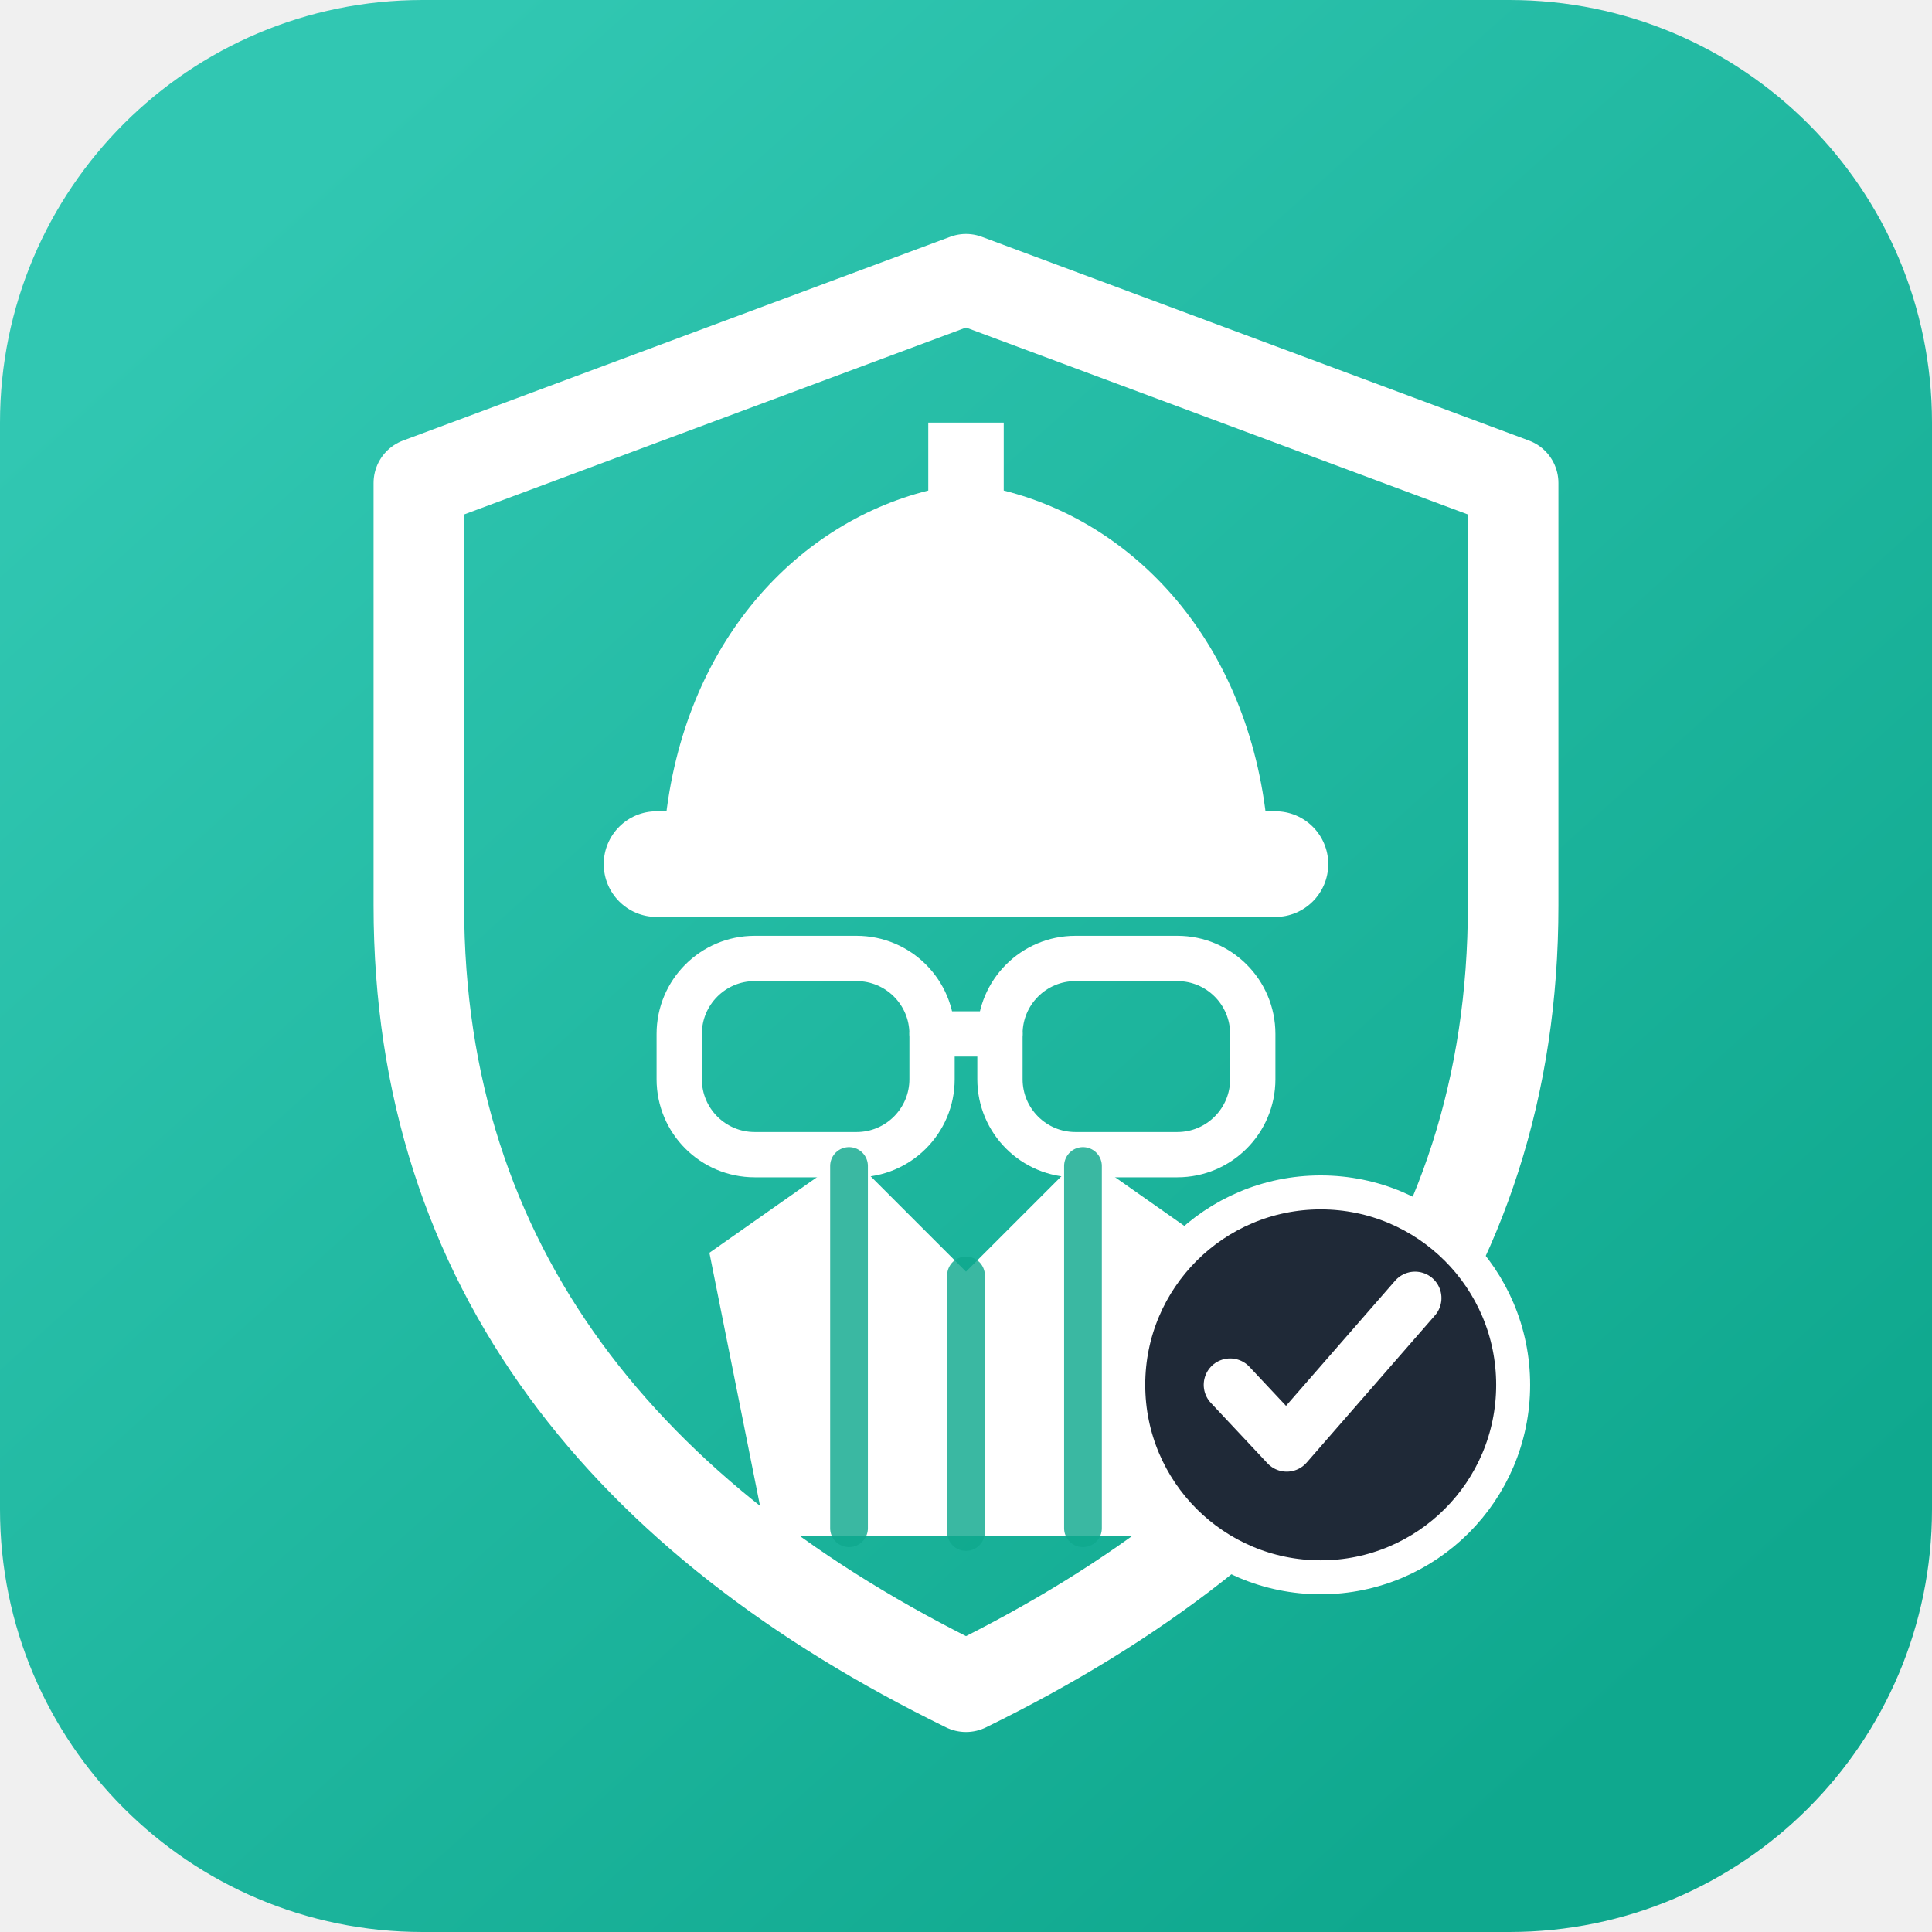
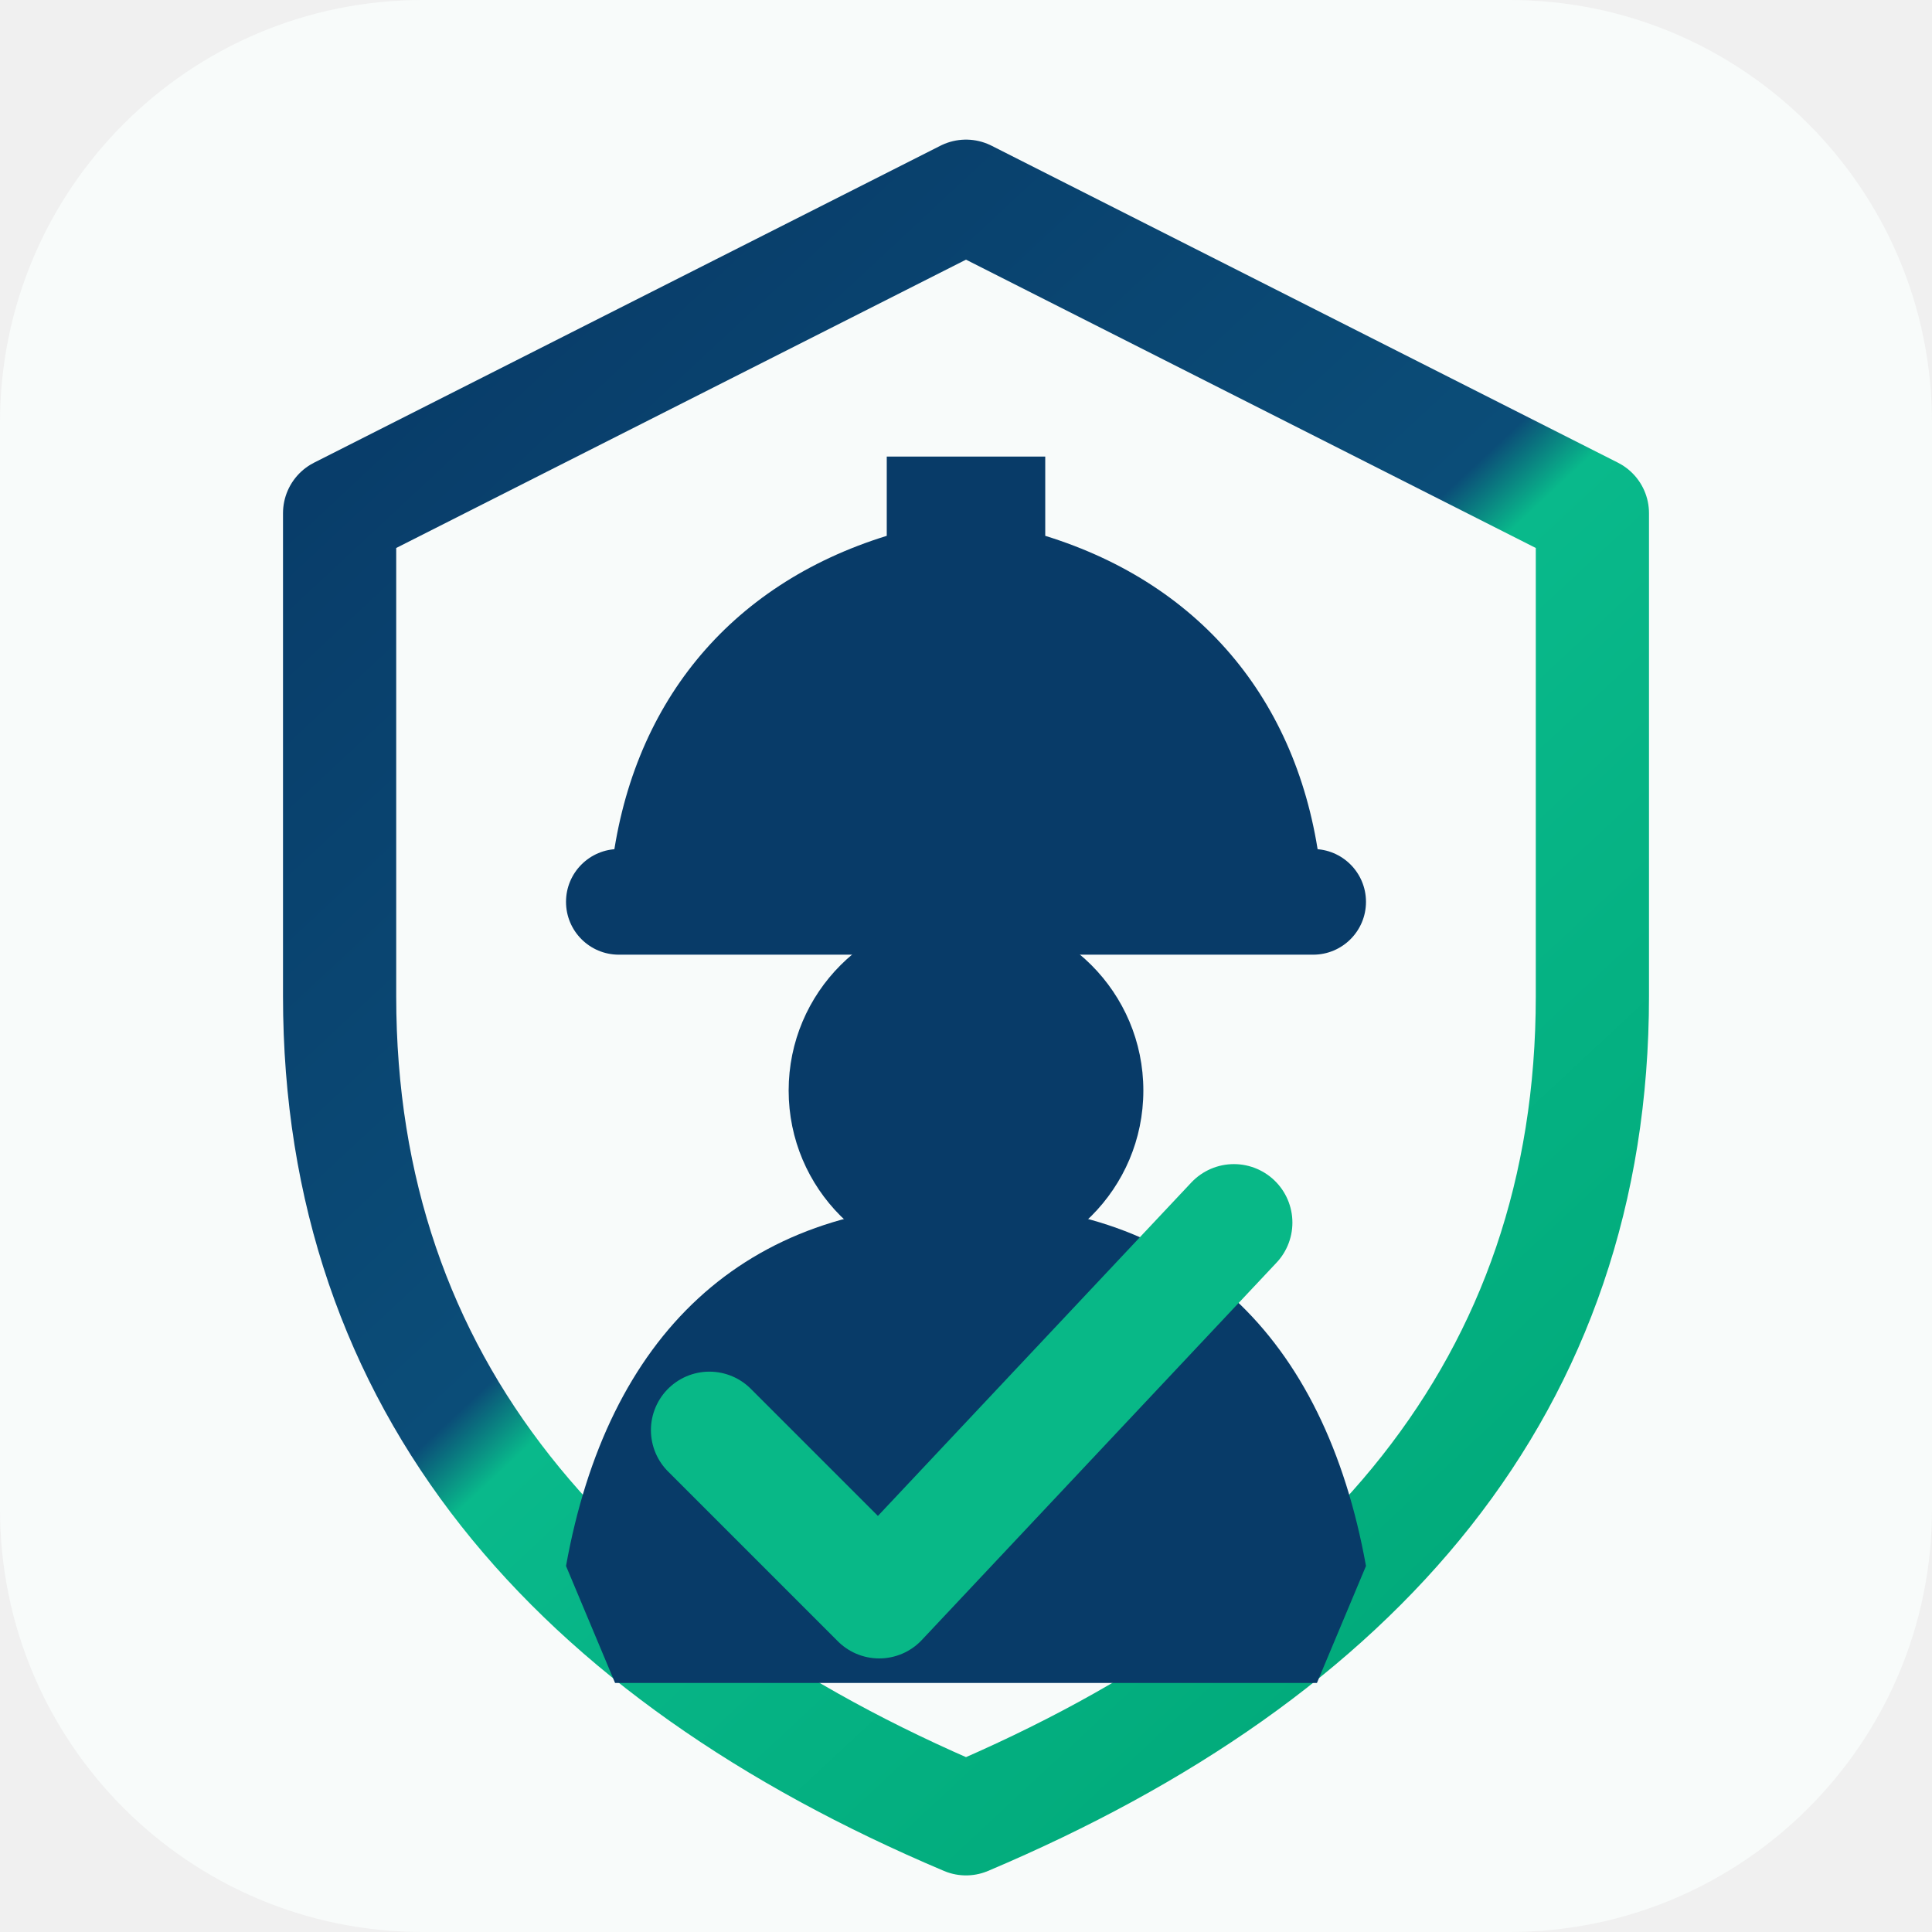
<svg xmlns="http://www.w3.org/2000/svg" viewBox="0 0 512 512" role="img" aria-label="Gestão EPI">
  <defs>
-     <linearGradient id="bg" x1="70" y1="55" x2="430" y2="455" gradientUnits="userSpaceOnUse">
-       <stop stop-color="#31C7B2" />
-       <stop offset="1" stop-color="#0FA88E" />
+     <linearGradient id="shieldGrad" x1="92" y1="86" x2="420" y2="438" gradientUnits="userSpaceOnUse">
+       <stop offset="0" stop-color="#083B68" />
+       <stop offset="0.48" stop-color="#0B4D78" />
+       <stop offset="0.52" stop-color="#09B98B" />
+       <stop offset="1" stop-color="#00A878" />
    </linearGradient>
  </defs>
-   <rect width="512" height="512" rx="112" fill="url(#bg)" />
-   <path d="M256 74 401 128v112c0 96-55 163-145 207-90-44-145-111-145-207V128L256 74Z" fill="none" stroke="#fff" stroke-width="24" stroke-linejoin="round" />
-   <path d="M176 221c4-49 34-82 70-91v-18h20v18c36 9 66 42 70 91H176Z" fill="#fff" />
-   <rect x="160" y="215" width="192" height="28" rx="14" fill="#fff" />
-   <rect x="180" y="254" width="67" height="52" rx="20" fill="none" stroke="#fff" stroke-width="12" />
-   <rect x="265" y="254" width="67" height="52" rx="20" fill="none" stroke="#fff" stroke-width="12" />
-   <path d="M247 274h18" stroke="#fff" stroke-width="12" stroke-linecap="round" />
-   <path d="M188 332 225 306l31 31 31-31 37 26-15 75H203l-15-75Z" fill="#fff" />
-   <path d="M225 309v96M287 309v96M256 338v68" stroke="#0FA88E" stroke-width="10" stroke-linecap="round" opacity=".82" />
-   <circle cx="350" cy="367" r="51" fill="#1F2937" stroke="#fff" stroke-width="9" />
-   <path d="m326 367 15 16 34-39" fill="none" stroke="#fff" stroke-width="14" stroke-linecap="round" stroke-linejoin="round" />
+   <rect width="512" height="512" rx="112" fill="#F8FBFA" />
+   <path d="M256 52 422 136v128c0 103-62 174-166 218C152 438 90 367 90 264V136L256 52Z" fill="none" stroke="url(#shieldGrad)" stroke-width="30" stroke-linejoin="round" />
+   <path d="M162 231c5-44 31-76 73-89v-21h42v21c42 13 68 45 73 89H162Z" fill="#083B68" />
+   <rect x="150" y="225" width="212" height="28" rx="14" fill="#083B68" />
+   <circle cx="256" cy="289" r="47" fill="#083B68" />
+   <path d="M150 415c11-61 47-96 106-96s95 35 106 96l-13 31H163l-13-31Z" fill="#083B68" />
+   <path d="m188 379 45 45 94-100" fill="none" stroke="#08B887" stroke-width="31" stroke-linecap="round" stroke-linejoin="round" />
</svg>
